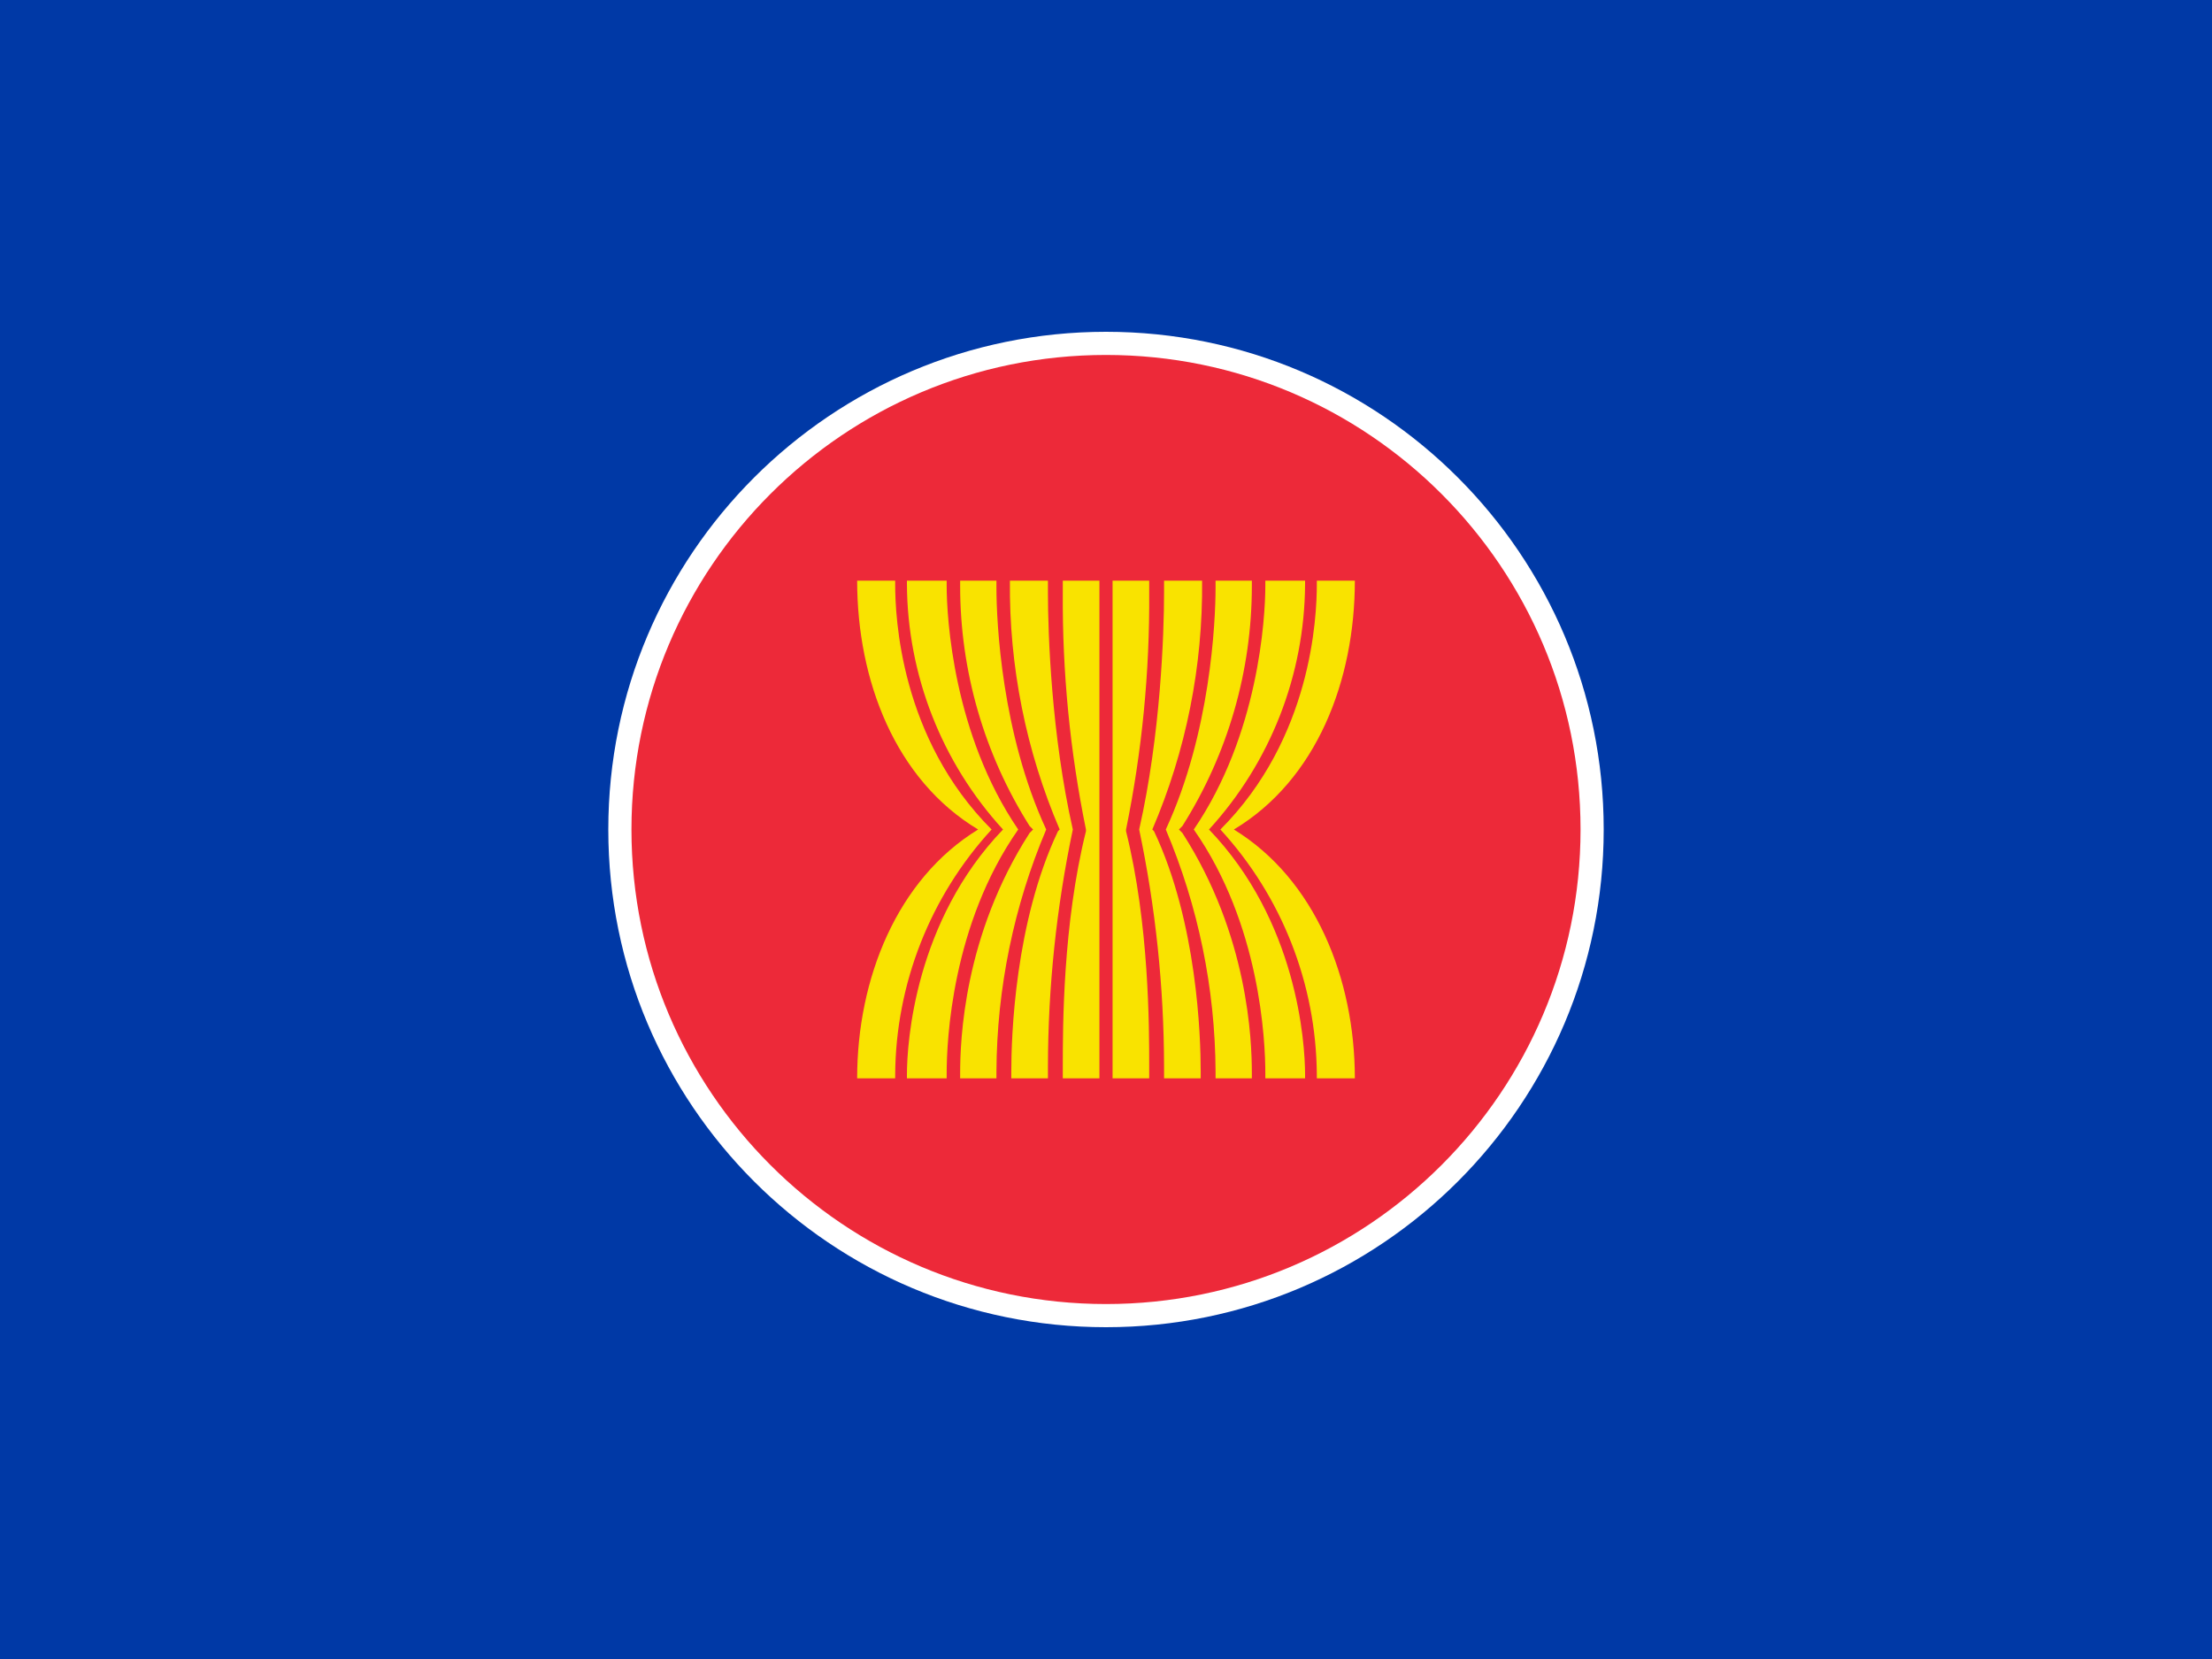
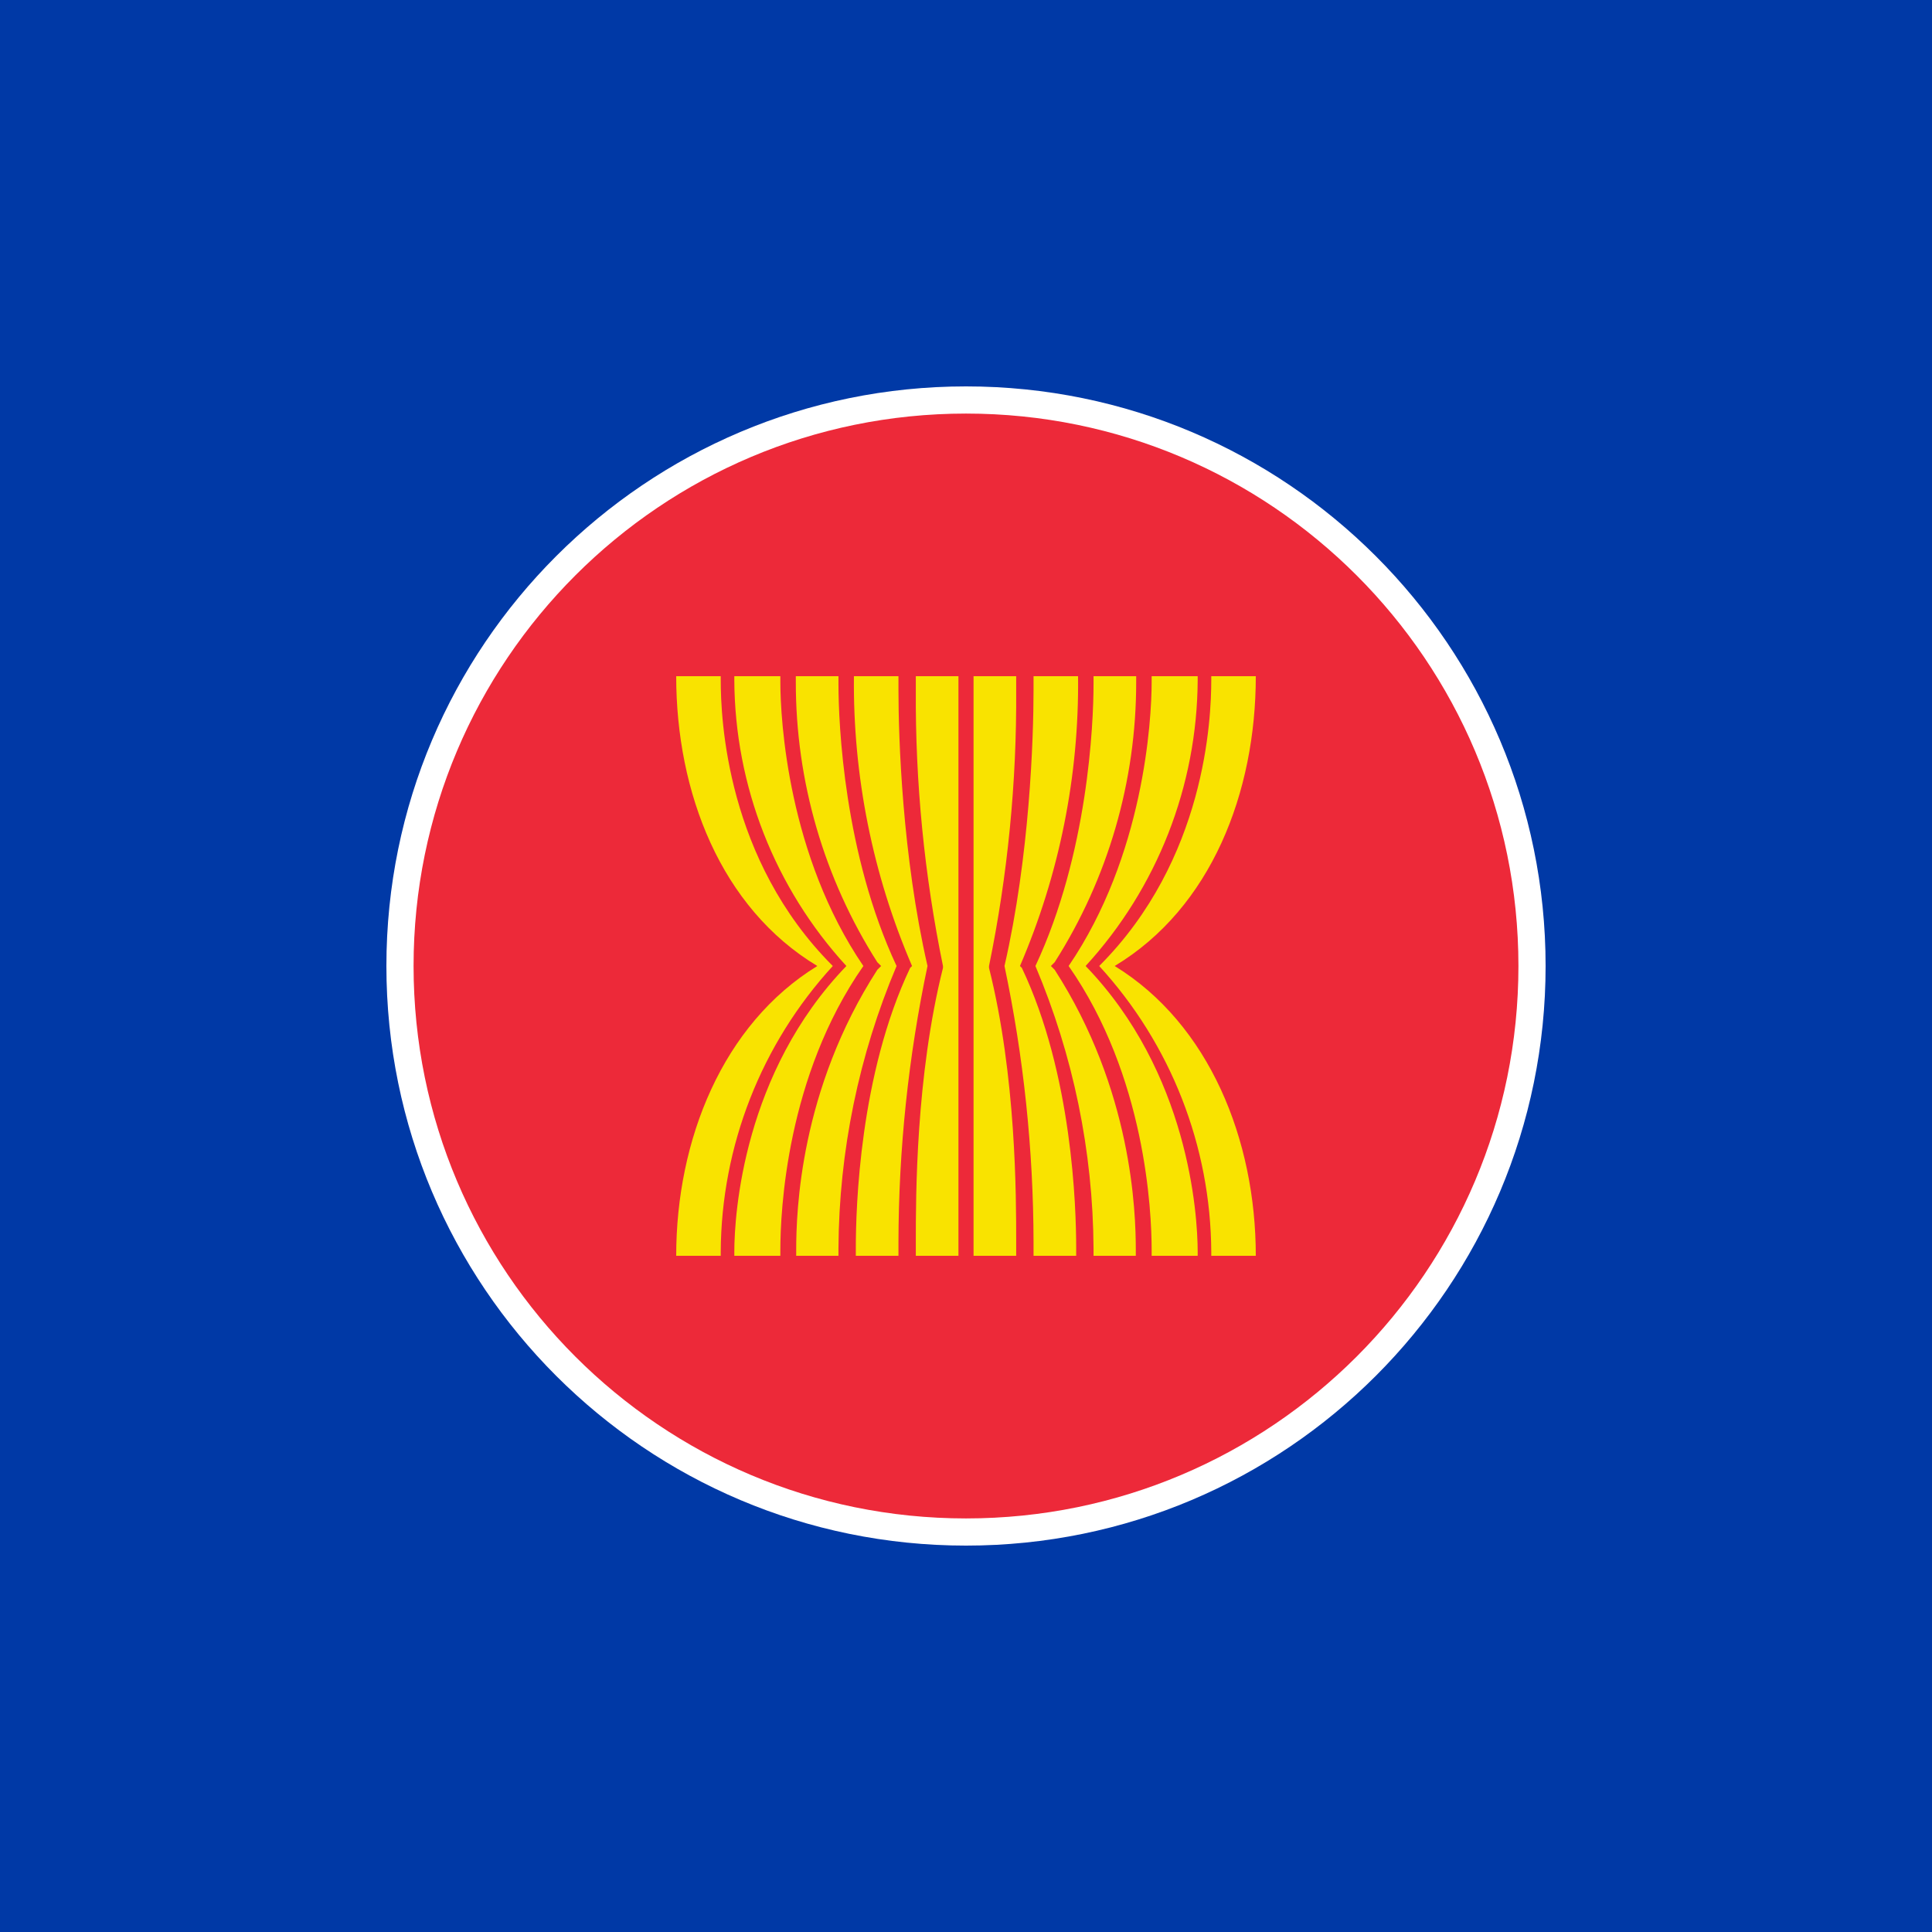
- <svg xmlns="http://www.w3.org/2000/svg" xmlns:xlink="http://www.w3.org/1999/xlink" xml:space="preserve" id="flag-icons-asean" viewBox="0 0 640 480">
-   <path fill="#0039a6" d="M0 0h640v480H0z" />
-   <circle cx="320" cy="240" r="144" fill="#fff" />
-   <circle cx="320" cy="240" r="137.3" fill="#ed2939" />
-   <use xlink:href="#asean-a" transform="matrix(-1 0 0 1 640 0)" />
+ <svg xmlns="http://www.w3.org/2000/svg" xmlns:xlink="http://www.w3.org/1999/xlink" xml:space="preserve" id="flag-icons-asean" viewBox="0 0 512 512">
+   <path fill="#0039a6" d="M0 0h512v512H0z" />
+   <circle cx="256" cy="256" r="153.6" fill="#fff" />
+   <circle cx="256" cy="256" r="146.4" fill="#ed2939" />
+   <use xlink:href="#asean-a" transform="matrix(-1 0 0 1 512 0)" />
  <g id="asean-a" fill="#f9e300">
-     <path d="M357 240c24-14.4 35-43.2 35-72h-11v1c0 9.6-1.5 44.6-27.9 71a106 106 0 0 1 27.9 71v1h11c0-28.8-11.5-57.6-35-72" />
-     <path d="M377.6 169v-1h-11.5v1.4c0 9.6-2 43.2-20.7 70.6 19.2 27.4 20.7 61 20.7 70.6v1.4h11.5v-1c0-9.6-2.4-44.6-27.8-71a106 106 0 0 0 27.8-71" />
-     <path d="m341.1 240 1-1a130 130 0 0 0 20.1-69.6V168h-10.5v2c0 10-1.5 42.2-14.4 70a182 182 0 0 1 14.4 70v2h10.5v-1.4c0-9.6-1-39.9-20.1-69.6" />
-     <path d="M333.4 240a178 178 0 0 0 14.4-72h-11v3.4c0 12-1 41.2-7.2 68.6a336 336 0 0 1 7.2 68.6v3.4h10.6v-2c0-10-1-43.1-13.5-69.5" />
-     <path d="M325.8 240a331 331 0 0 0 6.7-68.6V168h-10.6v144h10.6v-3.4c0-11.5 0-41.2-6.7-68.1" />
+     <path d="M295.4 256c25.6-15.4 37.4-46 37.4-76.8H321v1c0 10.3-1.5 47.6-29.7 75.8a113 113 0 0 1 29.7 75.8v1h11.8c0-30.7-12.3-61.4-37.4-76.8" />
+     <path d="M317.4 180.2v-1h-12.2v1.5c0 10.3-2.1 46.1-22 75.3 20.4 29.2 22 65 22 75.3v1.5h12.2v-1c0-10.3-2.5-47.6-29.7-75.8a113 113 0 0 0 29.7-75.8" />
+     <path d="m278.5 256 1-1a138 138 0 0 0 21.6-74.3v-1.5h-11.3v2c0 10.8-1.5 45.1-15.4 74.8a195 195 0 0 1 15.4 74.8v2H301v-1.5c0-10.3-1-42.5-21.5-74.3" />
+     <path d="M270.3 256a189 189 0 0 0 15.4-76.8h-11.8v3.6c0 12.8-1 44-7.7 73.2a358 358 0 0 1 7.7 73.2v3.6h11.3v-2c0-10.8-1-46.1-14.4-74.3" />
+     <path d="M262.1 256a353 353 0 0 0 7.2-73.2v-3.6H258v153.6h11.3v-3.6c0-12.3 0-44-7.2-72.7" />
  </g>
</svg>
